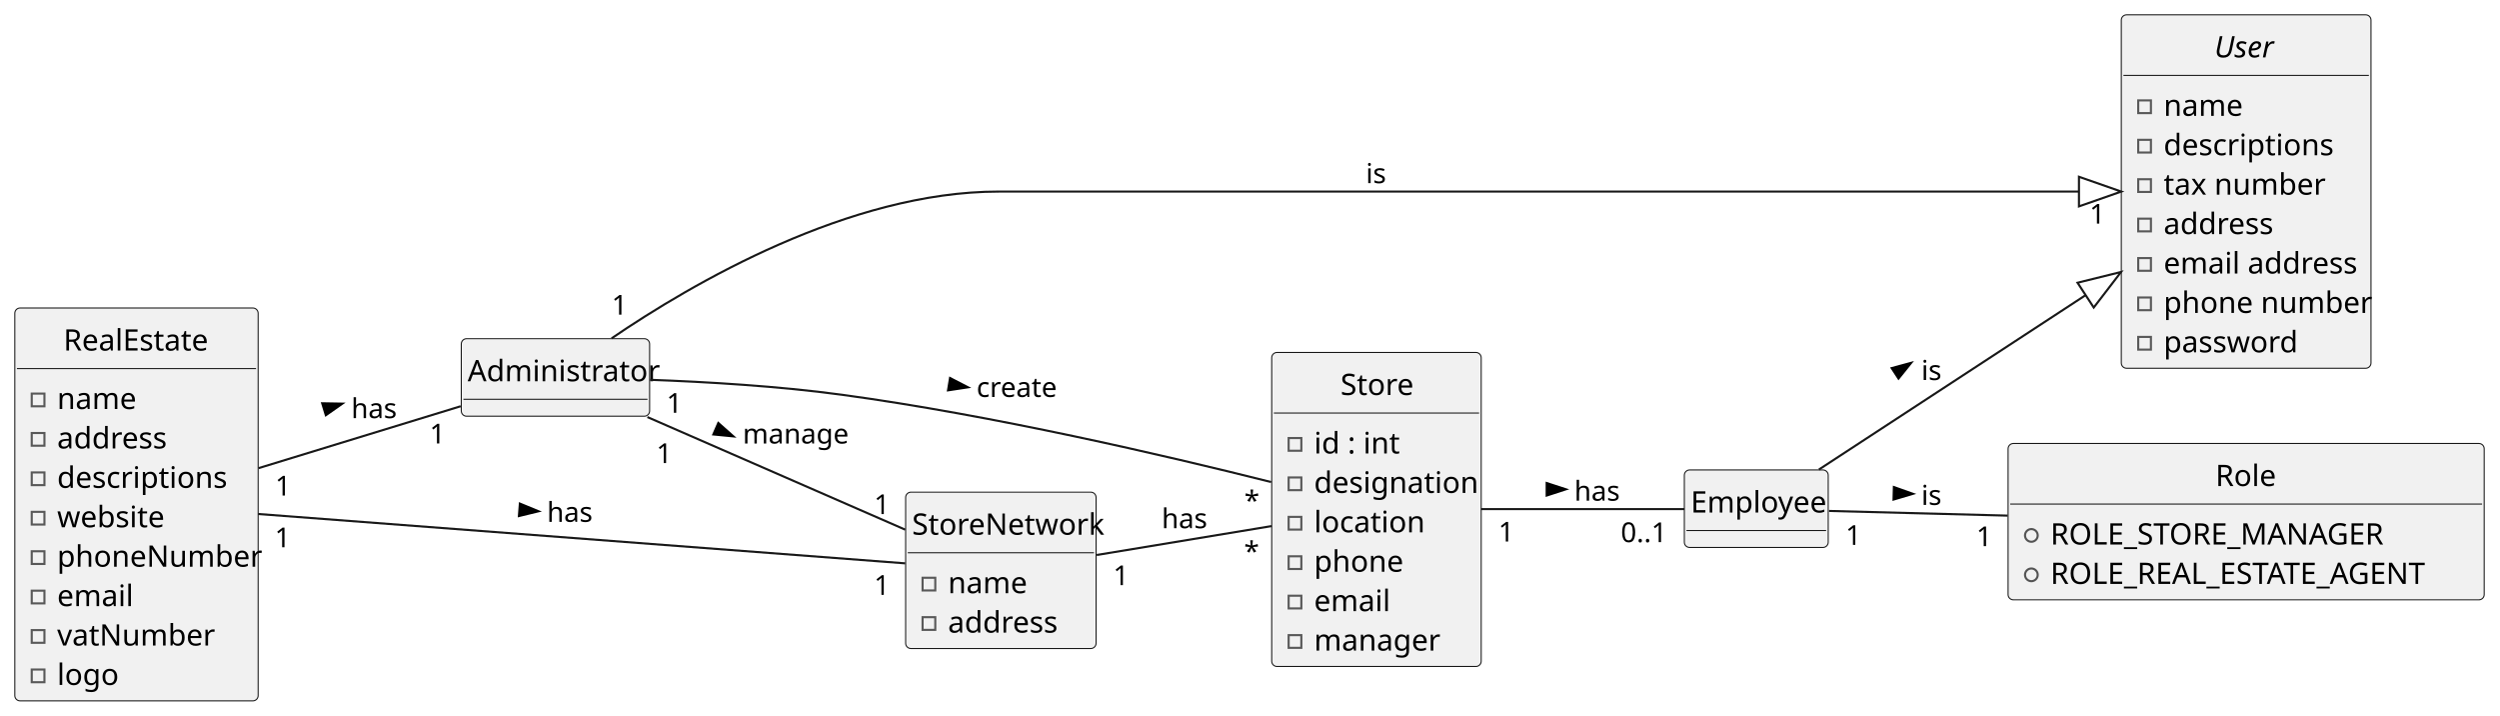
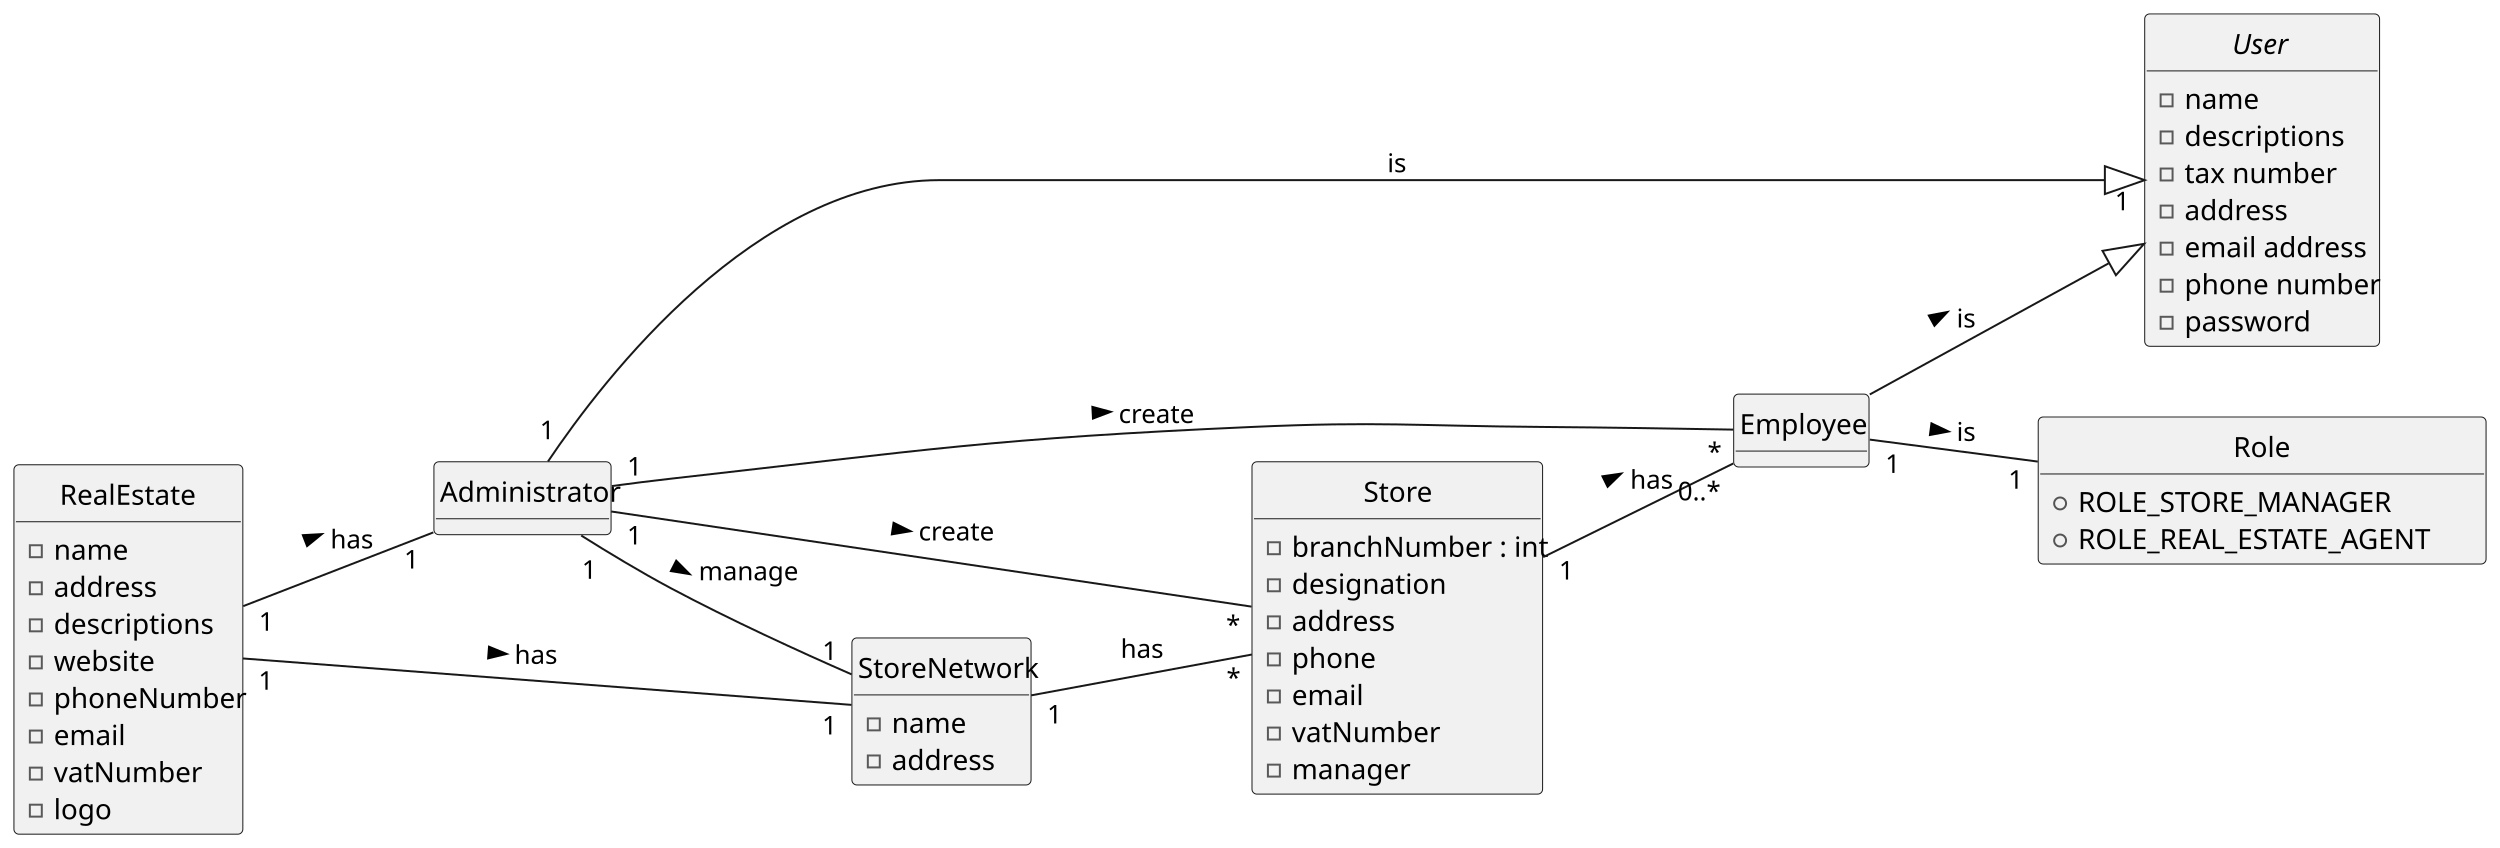
- <svg xmlns="http://www.w3.org/2000/svg" contentStyleType="text/css" height="338px" preserveAspectRatio="none" style="width:1181px;height:338px;background:#FFFFFF;" version="1.1" viewBox="0 0 1181 338" width="1181px" zoomAndPan="magnify">
+ <svg xmlns="http://www.w3.org/2000/svg" contentStyleType="text/css" height="426px" preserveAspectRatio="none" style="width:1256px;height:426px;background:#FFFFFF;" version="1.1" viewBox="0 0 1256 426" width="1256px" zoomAndPan="magnify">
  <defs />
  <g>
    <g id="elem_RealEstate">
-       <rect codeLine="11" fill="#F1F1F1" height="185.59" id="RealEstate" rx="2.5" ry="2.5" style="stroke:#181818;stroke-width:0.5;" width="115" x="7" y="145.5" />
-       <text fill="#000000" font-family="sans-serif" font-size="14" lengthAdjust="spacing" textLength="69" x="30" y="165.607">RealEstate</text>
-       <line style="stroke:#181818;stroke-width:0.5;" x1="8" x2="121" y1="174.121" y2="174.121" />
-       <rect fill="none" height="6" style="stroke:#595959;stroke-width:1.0;" width="6" x="15" y="185.932" />
-       <text fill="#000000" font-family="sans-serif" font-size="14" lengthAdjust="spacing" textLength="35" x="27" y="193.228">name</text>
-       <rect fill="none" height="6" style="stroke:#595959;stroke-width:1.0;" width="6" x="15" y="204.553" />
-       <text fill="#000000" font-family="sans-serif" font-size="14" lengthAdjust="spacing" textLength="51" x="27" y="211.85">address</text>
-       <rect fill="none" height="6" style="stroke:#595959;stroke-width:1.0;" width="6" x="15" y="223.174" />
-       <text fill="#000000" font-family="sans-serif" font-size="14" lengthAdjust="spacing" textLength="76" x="27" y="230.471">descriptions</text>
-       <rect fill="none" height="6" style="stroke:#595959;stroke-width:1.0;" width="6" x="15" y="241.795" />
-       <text fill="#000000" font-family="sans-serif" font-size="14" lengthAdjust="spacing" textLength="47" x="27" y="249.092">website</text>
-       <rect fill="none" height="6" style="stroke:#595959;stroke-width:1.0;" width="6" x="15" y="260.416" />
-       <text fill="#000000" font-family="sans-serif" font-size="14" lengthAdjust="spacing" textLength="89" x="27" y="267.713">phoneNumber</text>
-       <rect fill="none" height="6" style="stroke:#595959;stroke-width:1.0;" width="6" x="15" y="279.037" />
-       <text fill="#000000" font-family="sans-serif" font-size="14" lengthAdjust="spacing" textLength="33" x="27" y="286.334">email</text>
-       <rect fill="none" height="6" style="stroke:#595959;stroke-width:1.0;" width="6" x="15" y="297.658" />
-       <text fill="#000000" font-family="sans-serif" font-size="14" lengthAdjust="spacing" textLength="68" x="27" y="304.955">vatNumber</text>
-       <rect fill="none" height="6" style="stroke:#595959;stroke-width:1.0;" width="6" x="15" y="316.279" />
-       <text fill="#000000" font-family="sans-serif" font-size="14" lengthAdjust="spacing" textLength="27" x="27" y="323.576">logo</text>
+       <rect codeLine="11" fill="#F1F1F1" height="185.59" id="RealEstate" rx="2.5" ry="2.5" style="stroke:#181818;stroke-width:0.5;" width="115" x="7" y="233.5" />
+       <text fill="#000000" font-family="sans-serif" font-size="14" lengthAdjust="spacing" textLength="69" x="30" y="253.607">RealEstate</text>
+       <line style="stroke:#181818;stroke-width:0.5;" x1="8" x2="121" y1="262.121" y2="262.121" />
+       <rect fill="none" height="6" style="stroke:#595959;stroke-width:1.0;" width="6" x="15" y="273.932" />
+       <text fill="#000000" font-family="sans-serif" font-size="14" lengthAdjust="spacing" textLength="35" x="27" y="281.228">name</text>
+       <rect fill="none" height="6" style="stroke:#595959;stroke-width:1.0;" width="6" x="15" y="292.553" />
+       <text fill="#000000" font-family="sans-serif" font-size="14" lengthAdjust="spacing" textLength="51" x="27" y="299.85">address</text>
+       <rect fill="none" height="6" style="stroke:#595959;stroke-width:1.0;" width="6" x="15" y="311.174" />
+       <text fill="#000000" font-family="sans-serif" font-size="14" lengthAdjust="spacing" textLength="76" x="27" y="318.471">descriptions</text>
+       <rect fill="none" height="6" style="stroke:#595959;stroke-width:1.0;" width="6" x="15" y="329.795" />
+       <text fill="#000000" font-family="sans-serif" font-size="14" lengthAdjust="spacing" textLength="47" x="27" y="337.092">website</text>
+       <rect fill="none" height="6" style="stroke:#595959;stroke-width:1.0;" width="6" x="15" y="348.416" />
+       <text fill="#000000" font-family="sans-serif" font-size="14" lengthAdjust="spacing" textLength="89" x="27" y="355.713">phoneNumber</text>
+       <rect fill="none" height="6" style="stroke:#595959;stroke-width:1.0;" width="6" x="15" y="367.037" />
+       <text fill="#000000" font-family="sans-serif" font-size="14" lengthAdjust="spacing" textLength="33" x="27" y="374.334">email</text>
+       <rect fill="none" height="6" style="stroke:#595959;stroke-width:1.0;" width="6" x="15" y="385.658" />
+       <text fill="#000000" font-family="sans-serif" font-size="14" lengthAdjust="spacing" textLength="68" x="27" y="392.955">vatNumber</text>
+       <rect fill="none" height="6" style="stroke:#595959;stroke-width:1.0;" width="6" x="15" y="404.279" />
+       <text fill="#000000" font-family="sans-serif" font-size="14" lengthAdjust="spacing" textLength="27" x="27" y="411.576">logo</text>
    </g>
    <g id="elem_User">
-       <rect codeLine="22" fill="#F1F1F1" height="166.969" id="User" rx="2.5" ry="2.5" style="stroke:#181818;stroke-width:0.5;" width="118" x="1002.5" y="7" />
-       <text fill="#000000" font-family="sans-serif" font-size="14" font-style="italic" lengthAdjust="spacing" textLength="30" x="1046.5" y="27.107">User</text>
-       <line style="stroke:#181818;stroke-width:0.5;" x1="1003.5" x2="1119.5" y1="35.621" y2="35.621" />
-       <rect fill="none" height="6" style="stroke:#595959;stroke-width:1.0;" width="6" x="1010.5" y="47.432" />
-       <text fill="#000000" font-family="sans-serif" font-size="14" lengthAdjust="spacing" textLength="35" x="1022.5" y="54.728">name</text>
-       <rect fill="none" height="6" style="stroke:#595959;stroke-width:1.0;" width="6" x="1010.5" y="66.053" />
-       <text fill="#000000" font-family="sans-serif" font-size="14" lengthAdjust="spacing" textLength="76" x="1022.5" y="73.35">descriptions</text>
-       <rect fill="none" height="6" style="stroke:#595959;stroke-width:1.0;" width="6" x="1010.5" y="84.674" />
-       <text fill="#000000" font-family="sans-serif" font-size="14" lengthAdjust="spacing" textLength="70" x="1022.5" y="91.971">tax number</text>
-       <rect fill="none" height="6" style="stroke:#595959;stroke-width:1.0;" width="6" x="1010.5" y="103.295" />
-       <text fill="#000000" font-family="sans-serif" font-size="14" lengthAdjust="spacing" textLength="51" x="1022.5" y="110.592">address</text>
-       <rect fill="none" height="6" style="stroke:#595959;stroke-width:1.0;" width="6" x="1010.5" y="121.916" />
-       <text fill="#000000" font-family="sans-serif" font-size="14" lengthAdjust="spacing" textLength="88" x="1022.5" y="129.213">email address</text>
-       <rect fill="none" height="6" style="stroke:#595959;stroke-width:1.0;" width="6" x="1010.5" y="140.537" />
-       <text fill="#000000" font-family="sans-serif" font-size="14" lengthAdjust="spacing" textLength="92" x="1022.5" y="147.834">phone number</text>
-       <rect fill="none" height="6" style="stroke:#595959;stroke-width:1.0;" width="6" x="1010.5" y="159.158" />
-       <text fill="#000000" font-family="sans-serif" font-size="14" lengthAdjust="spacing" textLength="60" x="1022.5" y="166.455">password</text>
+       <rect codeLine="22" fill="#F1F1F1" height="166.969" id="User" rx="2.5" ry="2.5" style="stroke:#181818;stroke-width:0.5;" width="118" x="1077.5" y="7" />
+       <text fill="#000000" font-family="sans-serif" font-size="14" font-style="italic" lengthAdjust="spacing" textLength="30" x="1121.5" y="27.107">User</text>
+       <line style="stroke:#181818;stroke-width:0.5;" x1="1078.5" x2="1194.5" y1="35.621" y2="35.621" />
+       <rect fill="none" height="6" style="stroke:#595959;stroke-width:1.0;" width="6" x="1085.5" y="47.432" />
+       <text fill="#000000" font-family="sans-serif" font-size="14" lengthAdjust="spacing" textLength="35" x="1097.5" y="54.728">name</text>
+       <rect fill="none" height="6" style="stroke:#595959;stroke-width:1.0;" width="6" x="1085.5" y="66.053" />
+       <text fill="#000000" font-family="sans-serif" font-size="14" lengthAdjust="spacing" textLength="76" x="1097.5" y="73.35">descriptions</text>
+       <rect fill="none" height="6" style="stroke:#595959;stroke-width:1.0;" width="6" x="1085.5" y="84.674" />
+       <text fill="#000000" font-family="sans-serif" font-size="14" lengthAdjust="spacing" textLength="70" x="1097.5" y="91.971">tax number</text>
+       <rect fill="none" height="6" style="stroke:#595959;stroke-width:1.0;" width="6" x="1085.5" y="103.295" />
+       <text fill="#000000" font-family="sans-serif" font-size="14" lengthAdjust="spacing" textLength="51" x="1097.5" y="110.592">address</text>
+       <rect fill="none" height="6" style="stroke:#595959;stroke-width:1.0;" width="6" x="1085.5" y="121.916" />
+       <text fill="#000000" font-family="sans-serif" font-size="14" lengthAdjust="spacing" textLength="88" x="1097.5" y="129.213">email address</text>
+       <rect fill="none" height="6" style="stroke:#595959;stroke-width:1.0;" width="6" x="1085.5" y="140.537" />
+       <text fill="#000000" font-family="sans-serif" font-size="14" lengthAdjust="spacing" textLength="92" x="1097.5" y="147.834">phone number</text>
+       <rect fill="none" height="6" style="stroke:#595959;stroke-width:1.0;" width="6" x="1085.5" y="159.158" />
+       <text fill="#000000" font-family="sans-serif" font-size="14" lengthAdjust="spacing" textLength="60" x="1097.5" y="166.455">password</text>
    </g>
    <g id="elem_StoreNetwork">
-       <rect codeLine="31" fill="#F1F1F1" height="73.863" id="StoreNetwork" rx="2.5" ry="2.5" style="stroke:#181818;stroke-width:0.5;" width="90" x="428" y="232.5" />
-       <text fill="#000000" font-family="sans-serif" font-size="14" lengthAdjust="spacing" textLength="84" x="431" y="252.607">StoreNetwork</text>
-       <line style="stroke:#181818;stroke-width:0.5;" x1="429" x2="517" y1="261.121" y2="261.121" />
-       <rect fill="none" height="6" style="stroke:#595959;stroke-width:1.0;" width="6" x="436" y="272.932" />
-       <text fill="#000000" font-family="sans-serif" font-size="14" lengthAdjust="spacing" textLength="35" x="448" y="280.228">name</text>
-       <rect fill="none" height="6" style="stroke:#595959;stroke-width:1.0;" width="6" x="436" y="291.553" />
-       <text fill="#000000" font-family="sans-serif" font-size="14" lengthAdjust="spacing" textLength="51" x="448" y="298.85">address</text>
+       <rect codeLine="31" fill="#F1F1F1" height="73.863" id="StoreNetwork" rx="2.5" ry="2.5" style="stroke:#181818;stroke-width:0.5;" width="90" x="428" y="320.5" />
+       <text fill="#000000" font-family="sans-serif" font-size="14" lengthAdjust="spacing" textLength="84" x="431" y="340.607">StoreNetwork</text>
+       <line style="stroke:#181818;stroke-width:0.5;" x1="429" x2="517" y1="349.121" y2="349.121" />
+       <rect fill="none" height="6" style="stroke:#595959;stroke-width:1.0;" width="6" x="436" y="360.932" />
+       <text fill="#000000" font-family="sans-serif" font-size="14" lengthAdjust="spacing" textLength="35" x="448" y="368.228">name</text>
+       <rect fill="none" height="6" style="stroke:#595959;stroke-width:1.0;" width="6" x="436" y="379.553" />
+       <text fill="#000000" font-family="sans-serif" font-size="14" lengthAdjust="spacing" textLength="51" x="448" y="386.85">address</text>
    </g>
    <g id="elem_Store">
-       <rect codeLine="36" fill="#F1F1F1" height="148.348" id="Store" rx="2.5" ry="2.5" style="stroke:#181818;stroke-width:0.5;" width="99" x="601" y="166.5" />
-       <text fill="#000000" font-family="sans-serif" font-size="14" lengthAdjust="spacing" textLength="34" x="633.5" y="186.607">Store</text>
-       <line style="stroke:#181818;stroke-width:0.5;" x1="602" x2="699" y1="195.121" y2="195.121" />
-       <rect fill="none" height="6" style="stroke:#595959;stroke-width:1.0;" width="6" x="609" y="206.932" />
-       <text fill="#000000" font-family="sans-serif" font-size="14" lengthAdjust="spacing" textLength="38" x="621" y="214.228">id : int</text>
-       <rect fill="none" height="6" style="stroke:#595959;stroke-width:1.0;" width="6" x="609" y="225.553" />
-       <text fill="#000000" font-family="sans-serif" font-size="14" lengthAdjust="spacing" textLength="73" x="621" y="232.85">designation</text>
-       <rect fill="none" height="6" style="stroke:#595959;stroke-width:1.0;" width="6" x="609" y="244.174" />
-       <text fill="#000000" font-family="sans-serif" font-size="14" lengthAdjust="spacing" textLength="49" x="621" y="251.471">location</text>
-       <rect fill="none" height="6" style="stroke:#595959;stroke-width:1.0;" width="6" x="609" y="262.795" />
-       <text fill="#000000" font-family="sans-serif" font-size="14" lengthAdjust="spacing" textLength="40" x="621" y="270.092">phone</text>
-       <rect fill="none" height="6" style="stroke:#595959;stroke-width:1.0;" width="6" x="609" y="281.416" />
-       <text fill="#000000" font-family="sans-serif" font-size="14" lengthAdjust="spacing" textLength="33" x="621" y="288.713">email</text>
-       <rect fill="none" height="6" style="stroke:#595959;stroke-width:1.0;" width="6" x="609" y="300.037" />
-       <text fill="#000000" font-family="sans-serif" font-size="14" lengthAdjust="spacing" textLength="56" x="621" y="307.334">manager</text>
+       <rect codeLine="36" fill="#F1F1F1" height="166.969" id="Store" rx="2.5" ry="2.5" style="stroke:#181818;stroke-width:0.5;" width="146" x="629" y="232" />
+       <text fill="#000000" font-family="sans-serif" font-size="14" lengthAdjust="spacing" textLength="34" x="685" y="252.107">Store</text>
+       <line style="stroke:#181818;stroke-width:0.5;" x1="630" x2="774" y1="260.621" y2="260.621" />
+       <rect fill="none" height="6" style="stroke:#595959;stroke-width:1.0;" width="6" x="637" y="272.432" />
+       <text fill="#000000" font-family="sans-serif" font-size="14" lengthAdjust="spacing" textLength="120" x="649" y="279.728">branchNumber : int</text>
+       <rect fill="none" height="6" style="stroke:#595959;stroke-width:1.0;" width="6" x="637" y="291.053" />
+       <text fill="#000000" font-family="sans-serif" font-size="14" lengthAdjust="spacing" textLength="73" x="649" y="298.35">designation</text>
+       <rect fill="none" height="6" style="stroke:#595959;stroke-width:1.0;" width="6" x="637" y="309.674" />
+       <text fill="#000000" font-family="sans-serif" font-size="14" lengthAdjust="spacing" textLength="51" x="649" y="316.971">address</text>
+       <rect fill="none" height="6" style="stroke:#595959;stroke-width:1.0;" width="6" x="637" y="328.295" />
+       <text fill="#000000" font-family="sans-serif" font-size="14" lengthAdjust="spacing" textLength="40" x="649" y="335.592">phone</text>
+       <rect fill="none" height="6" style="stroke:#595959;stroke-width:1.0;" width="6" x="637" y="346.916" />
+       <text fill="#000000" font-family="sans-serif" font-size="14" lengthAdjust="spacing" textLength="33" x="649" y="354.213">email</text>
+       <rect fill="none" height="6" style="stroke:#595959;stroke-width:1.0;" width="6" x="637" y="365.537" />
+       <text fill="#000000" font-family="sans-serif" font-size="14" lengthAdjust="spacing" textLength="68" x="649" y="372.834">vatNumber</text>
+       <rect fill="none" height="6" style="stroke:#595959;stroke-width:1.0;" width="6" x="637" y="384.158" />
+       <text fill="#000000" font-family="sans-serif" font-size="14" lengthAdjust="spacing" textLength="56" x="649" y="391.455">manager</text>
    </g>
    <g id="elem_Administrator">
-       <rect codeLine="44" fill="#F1F1F1" height="36.621" id="Administrator" rx="2.5" ry="2.5" style="stroke:#181818;stroke-width:0.5;" width="89" x="218" y="160" />
-       <text fill="#000000" font-family="sans-serif" font-size="14" lengthAdjust="spacing" textLength="83" x="221" y="180.107">Administrator</text>
-       <line style="stroke:#181818;stroke-width:0.5;" x1="219" x2="306" y1="188.621" y2="188.621" />
+       <rect codeLine="45" fill="#F1F1F1" height="36.621" id="Administrator" rx="2.5" ry="2.5" style="stroke:#181818;stroke-width:0.5;" width="89" x="218" y="232" />
+       <text fill="#000000" font-family="sans-serif" font-size="14" lengthAdjust="spacing" textLength="83" x="221" y="252.107">Administrator</text>
+       <line style="stroke:#181818;stroke-width:0.5;" x1="219" x2="306" y1="260.621" y2="260.621" />
    </g>
    <g id="elem_Employee">
-       <rect codeLine="47" fill="#F1F1F1" height="36.621" id="Employee" rx="2.5" ry="2.5" style="stroke:#181818;stroke-width:0.5;" width="68" x="796" y="222" />
-       <text fill="#000000" font-family="sans-serif" font-size="14" lengthAdjust="spacing" textLength="62" x="799" y="242.107">Employee</text>
-       <line style="stroke:#181818;stroke-width:0.5;" x1="797" x2="863" y1="250.621" y2="250.621" />
+       <rect codeLine="48" fill="#F1F1F1" height="36.621" id="Employee" rx="2.5" ry="2.5" style="stroke:#181818;stroke-width:0.5;" width="68" x="871" y="198" />
+       <text fill="#000000" font-family="sans-serif" font-size="14" lengthAdjust="spacing" textLength="62" x="874" y="218.107">Employee</text>
+       <line style="stroke:#181818;stroke-width:0.5;" x1="872" x2="938" y1="226.621" y2="226.621" />
    </g>
    <g id="elem_Role">
-       <rect codeLine="49" fill="#F1F1F1" height="73.863" id="Role" rx="2.5" ry="2.5" style="stroke:#181818;stroke-width:0.5;" width="225" x="949" y="209.5" />
-       <text fill="#000000" font-family="sans-serif" font-size="14" lengthAdjust="spacing" textLength="29" x="1047" y="229.607">Role</text>
-       <line style="stroke:#181818;stroke-width:0.5;" x1="950" x2="1173" y1="238.121" y2="238.121" />
-       <ellipse cx="960" cy="252.932" fill="none" rx="3" ry="3" style="stroke:#545454;stroke-width:1.0;" />
-       <text fill="#000000" font-family="sans-serif" font-size="14" lengthAdjust="spacing" textLength="170" x="969" y="257.228">ROLE_STORE_MANAGER</text>
-       <ellipse cx="960" cy="271.553" fill="none" rx="3" ry="3" style="stroke:#545454;stroke-width:1.0;" />
-       <text fill="#000000" font-family="sans-serif" font-size="14" lengthAdjust="spacing" textLength="199" x="969" y="275.85">ROLE_REAL_ESTATE_AGENT</text>
+       <rect codeLine="50" fill="#F1F1F1" height="73.863" id="Role" rx="2.5" ry="2.5" style="stroke:#181818;stroke-width:0.5;" width="225" x="1024" y="209.5" />
+       <text fill="#000000" font-family="sans-serif" font-size="14" lengthAdjust="spacing" textLength="29" x="1122" y="229.607">Role</text>
+       <line style="stroke:#181818;stroke-width:0.5;" x1="1025" x2="1248" y1="238.121" y2="238.121" />
+       <ellipse cx="1035" cy="252.932" fill="none" rx="3" ry="3" style="stroke:#545454;stroke-width:1.0;" />
+       <text fill="#000000" font-family="sans-serif" font-size="14" lengthAdjust="spacing" textLength="170" x="1044" y="257.228">ROLE_STORE_MANAGER</text>
+       <ellipse cx="1035" cy="271.553" fill="none" rx="3" ry="3" style="stroke:#545454;stroke-width:1.0;" />
+       <text fill="#000000" font-family="sans-serif" font-size="14" lengthAdjust="spacing" textLength="199" x="1044" y="275.85">ROLE_REAL_ESTATE_AGENT</text>
    </g>
    <g id="link_StoreNetwork_Store">
-       <path codeLine="53" d="M518.29,262.18 C543.47,258.02 575.04,252.8 600.9,248.53 " fill="none" id="StoreNetwork-Store" style="stroke:#181818;stroke-width:1.0;" />
-       <text fill="#000000" font-family="sans-serif" font-size="13" lengthAdjust="spacing" textLength="21" x="549" y="249.528">has</text>
-       <text fill="#000000" font-family="sans-serif" font-size="13" lengthAdjust="spacing" textLength="7" x="526.066" y="276.43">1</text>
-       <text fill="#000000" font-family="sans-serif" font-size="13" lengthAdjust="spacing" textLength="5" x="587.922" y="265.085">*</text>
+       <path codeLine="54" d="M518.04,349.35 C549.5,343.53 592.52,335.57 628.95,328.83 " fill="none" id="StoreNetwork-Store" style="stroke:#181818;stroke-width:1.0;" />
+       <text fill="#000000" font-family="sans-serif" font-size="13" lengthAdjust="spacing" textLength="21" x="563" y="330.528">has</text>
+       <text fill="#000000" font-family="sans-serif" font-size="13" lengthAdjust="spacing" textLength="7" x="526.079" y="363.472">1</text>
+       <text fill="#000000" font-family="sans-serif" font-size="13" lengthAdjust="spacing" textLength="5" x="616.159" y="345.126">*</text>
    </g>
    <g id="link_Store_Employee">
-       <path codeLine="54" d="M700,240.5 C730.49,240.5 769.01,240.5 795.99,240.5 " fill="none" id="Store-Employee" style="stroke:#181818;stroke-width:1.0;" />
-       <polygon fill="#000000" points="740,231.145,730.955,228.207,730.955,234.084,740,231.145" style="stroke:#000000;stroke-width:1.0;" />
-       <text fill="#000000" font-family="sans-serif" font-size="13" lengthAdjust="spacing" textLength="21" x="744" y="236.528">has</text>
-       <text fill="#000000" font-family="sans-serif" font-size="13" lengthAdjust="spacing" textLength="7" x="708.116" y="255.826">1</text>
-       <text fill="#000000" font-family="sans-serif" font-size="13" lengthAdjust="spacing" textLength="22" x="765.973" y="256.102">0..1</text>
+       <path codeLine="55" d="M775.28,279.9 C807.92,263.82 844.88,245.62 870.8,232.85 " fill="none" id="Store-Employee" style="stroke:#181818;stroke-width:1.0;" />
+       <polygon fill="#000000" points="814.485,237.936,805.073,239.297,807.67,244.569,814.485,237.936" style="stroke:#000000;stroke-width:1.0;" />
+       <text fill="#000000" font-family="sans-serif" font-size="13" lengthAdjust="spacing" textLength="21" x="819" y="245.528">has</text>
+       <text fill="#000000" font-family="sans-serif" font-size="13" lengthAdjust="spacing" textLength="7" x="783.198" y="291.15">1</text>
+       <text fill="#000000" font-family="sans-serif" font-size="13" lengthAdjust="spacing" textLength="20" x="842.927" y="251.364">0..*</text>
    </g>
    <g id="link_Employee_Role">
-       <path codeLine="55" d="M864.37,241.37 C886.87,241.96 917.98,242.77 948.79,243.58 " fill="none" id="Employee-Role" style="stroke:#181818;stroke-width:1.0;" />
-       <polygon fill="#000000" points="903.998,233.276,895.033,230.102,894.879,235.978,903.998,233.276" style="stroke:#000000;stroke-width:1.0;" />
-       <text fill="#000000" font-family="sans-serif" font-size="13" lengthAdjust="spacing" textLength="10" x="908" y="238.528">is</text>
-       <text fill="#000000" font-family="sans-serif" font-size="13" lengthAdjust="spacing" textLength="7" x="872.181" y="257.4">1</text>
-       <text fill="#000000" font-family="sans-serif" font-size="13" lengthAdjust="spacing" textLength="7" x="933.982" y="257.998">1</text>
+       <path codeLine="56" d="M939.37,220.86 C961.87,223.8 992.98,227.87 1023.79,231.9 " fill="none" id="Employee-Role" style="stroke:#181818;stroke-width:1.0;" />
+       <polygon fill="#000000" points="978.958,216.794,970.37,212.707,969.608,218.535,978.958,216.794" style="stroke:#000000;stroke-width:1.0;" />
+       <text fill="#000000" font-family="sans-serif" font-size="13" lengthAdjust="spacing" textLength="10" x="983" y="221.528">is</text>
+       <text fill="#000000" font-family="sans-serif" font-size="13" lengthAdjust="spacing" textLength="7" x="947.181" y="237.61">1</text>
+       <text fill="#000000" font-family="sans-serif" font-size="13" lengthAdjust="spacing" textLength="7" x="1008.982" y="245.533">1</text>
    </g>
    <g id="link_Employee_User">
-       <path codeLine="56" d="M859.6,221.81 C890.93,201.33 942.45,167.66 985.47,139.54 " fill="none" id="Employee-to-User" style="stroke:#181818;stroke-width:1.0;" />
-       <polygon fill="none" points="981.82,133.56,1002.39,128.48,989.48,145.28,981.82,133.56" style="stroke:#181818;stroke-width:1.0;" />
-       <polygon fill="#000000" points="903.185,171.41,894.006,173.899,897.222,178.819,903.185,171.41" style="stroke:#000000;stroke-width:1.0;" />
-       <text fill="#000000" font-family="sans-serif" font-size="13" lengthAdjust="spacing" textLength="10" x="908" y="179.528">is</text>
+       <path codeLine="57" d="M939.37,198.18 C970.71,180.98 1018.72,154.61 1059.4,132.28 " fill="none" id="Employee-to-User" style="stroke:#181818;stroke-width:1.0;" />
+       <polygon fill="none" points="1056.29,126,1077.19,122.51,1063.03,138.27,1056.29,126" style="stroke:#181818;stroke-width:1.0;" />
+       <polygon fill="#000000" points="978.383,156.739,969.04,158.516,971.869,163.668,978.383,156.739" style="stroke:#000000;stroke-width:1.0;" />
+       <text fill="#000000" font-family="sans-serif" font-size="13" lengthAdjust="spacing" textLength="10" x="983" y="164.528">is</text>
    </g>
    <g id="link_RealEstate_Administrator">
-       <path codeLine="58" d="M122.19,221.15 C152.6,211.84 189.51,200.54 217.7,191.91 " fill="none" id="RealEstate-Administrator" style="stroke:#181818;stroke-width:1.0;" />
-       <polygon fill="#000000" points="161.781,190.682,152.272,190.519,153.992,196.14,161.781,190.682" style="stroke:#000000;stroke-width:1.0;" />
-       <text fill="#000000" font-family="sans-serif" font-size="13" lengthAdjust="spacing" textLength="21" x="166" y="197.528">has</text>
-       <text fill="#000000" font-family="sans-serif" font-size="13" lengthAdjust="spacing" textLength="7" x="130.03" y="234.089">1</text>
-       <text fill="#000000" font-family="sans-serif" font-size="13" lengthAdjust="spacing" textLength="7" x="203.002" y="209.484">1</text>
+       <path codeLine="59" d="M122.19,304.52 C152.6,292.72 189.51,278.41 217.7,267.48 " fill="none" id="RealEstate-Administrator" style="stroke:#181818;stroke-width:1.0;" />
+       <polygon fill="#000000" points="161.662,268.338,152.166,268.868,154.291,274.348,161.662,268.338" style="stroke:#000000;stroke-width:1.0;" />
+       <text fill="#000000" font-family="sans-serif" font-size="13" lengthAdjust="spacing" textLength="21" x="166" y="275.528">has</text>
+       <text fill="#000000" font-family="sans-serif" font-size="13" lengthAdjust="spacing" textLength="7" x="130.03" y="316.866">1</text>
+       <text fill="#000000" font-family="sans-serif" font-size="13" lengthAdjust="spacing" textLength="7" x="203.002" y="285.623">1</text>
    </g>
    <g id="link_RealEstate_StoreNetwork">
-       <path codeLine="59" d="M122.02,242.81 C203.83,249.05 353.54,260.47 427.81,266.13 " fill="none" id="RealEstate-StoreNetwork" style="stroke:#181818;stroke-width:1.0;" />
-       <polygon fill="#000000" points="254.486,241.526,245.69,237.907,245.243,243.768,254.486,241.526" style="stroke:#000000;stroke-width:1.0;" />
-       <text fill="#000000" font-family="sans-serif" font-size="13" lengthAdjust="spacing" textLength="21" x="258.5" y="246.528">has</text>
-       <text fill="#000000" font-family="sans-serif" font-size="13" lengthAdjust="spacing" textLength="7" x="129.838" y="258.524">1</text>
-       <text fill="#000000" font-family="sans-serif" font-size="13" lengthAdjust="spacing" textLength="7" x="413.05" y="281.01">1</text>
+       <path codeLine="60" d="M122.02,330.81 C203.83,337.05 353.54,348.47 427.81,354.13 " fill="none" id="RealEstate-StoreNetwork" style="stroke:#181818;stroke-width:1.0;" />
+       <polygon fill="#000000" points="254.486,328.526,245.69,324.908,245.243,330.768,254.486,328.526" style="stroke:#000000;stroke-width:1.0;" />
+       <text fill="#000000" font-family="sans-serif" font-size="13" lengthAdjust="spacing" textLength="21" x="258.5" y="333.528">has</text>
+       <text fill="#000000" font-family="sans-serif" font-size="13" lengthAdjust="spacing" textLength="7" x="129.838" y="346.524">1</text>
+       <text fill="#000000" font-family="sans-serif" font-size="13" lengthAdjust="spacing" textLength="7" x="413.05" y="369.01">1</text>
    </g>
    <g id="link_Administrator_Store">
-       <path codeLine="60" d="M307.28,179.42 C333.66,180.39 367.87,182.39 398,186.5 C469.24,196.21 550.35,215.06 600.73,227.72 " fill="none" id="Administrator-Store" style="stroke:#181818;stroke-width:1.0;" />
-       <polygon fill="#000000" points="457.434,182.958,448.986,178.589,448.031,184.388,457.434,182.958" style="stroke:#000000;stroke-width:1.0;" />
-       <text fill="#000000" font-family="sans-serif" font-size="13" lengthAdjust="spacing" textLength="36" x="461.5" y="187.528">create</text>
-       <text fill="#000000" font-family="sans-serif" font-size="13" lengthAdjust="spacing" textLength="7" x="314.975" y="195.003">1</text>
-       <text fill="#000000" font-family="sans-serif" font-size="13" lengthAdjust="spacing" textLength="5" x="588.053" y="241.115">*</text>
+       <path codeLine="61" d="M307.05,256.97 C382.26,268.14 537.23,291.17 628.79,304.77 " fill="none" id="Administrator-Store" style="stroke:#181818;stroke-width:1.0;" />
+       <polygon fill="#000000" points="457.446,266.88,448.931,262.644,448.067,268.458,457.446,266.88" style="stroke:#000000;stroke-width:1.0;" />
+       <text fill="#000000" font-family="sans-serif" font-size="13" lengthAdjust="spacing" textLength="36" x="461.5" y="271.528">create</text>
+       <text fill="#000000" font-family="sans-serif" font-size="13" lengthAdjust="spacing" textLength="7" x="315.008" y="273.533">1</text>
+       <text fill="#000000" font-family="sans-serif" font-size="13" lengthAdjust="spacing" textLength="5" x="615.982" y="318.585">*</text>
    </g>
    <g id="link_Administrator_StoreNetwork">
-       <path codeLine="61" d="M305.94,197.02 C341.43,212.51 391.86,234.52 427.82,250.22 " fill="none" id="Administrator-StoreNetwork" style="stroke:#181818;stroke-width:1.0;" />
-       <polygon fill="#000000" points="346.582,206.146,339.468,199.834,337.117,205.221,346.582,206.146" style="stroke:#000000;stroke-width:1.0;" />
-       <text fill="#000000" font-family="sans-serif" font-size="13" lengthAdjust="spacing" textLength="46" x="351" y="209.528">manage</text>
-       <text fill="#000000" font-family="sans-serif" font-size="13" lengthAdjust="spacing" textLength="7" x="310.173" y="218.742">1</text>
-       <text fill="#000000" font-family="sans-serif" font-size="13" lengthAdjust="spacing" textLength="7" x="413.062" y="242.855">1</text>
+       <path codeLine="62" d="M292.01,269.05 C305.44,277.5 321.82,287.4 337,295.5 C366.7,311.34 401.2,327.14 427.89,338.83 " fill="none" id="Administrator-StoreNetwork" style="stroke:#181818;stroke-width:1.0;" />
+       <polygon fill="#000000" points="346.448,288.43,339.744,281.683,337.059,286.912,346.448,288.43" style="stroke:#000000;stroke-width:1.0;" />
+       <text fill="#000000" font-family="sans-serif" font-size="13" lengthAdjust="spacing" textLength="46" x="351" y="291.528">manage</text>
+       <text fill="#000000" font-family="sans-serif" font-size="13" lengthAdjust="spacing" textLength="7" x="292.325" y="290.78">1</text>
+       <text fill="#000000" font-family="sans-serif" font-size="13" lengthAdjust="spacing" textLength="7" x="413.143" y="331.562">1</text>
    </g>
    <g id="link_Administrator_User">
-       <path codeLine="62" d="M289.02,159.84 C326.93,134.01 401.28,90.5 472,90.5 C472,90.5 472,90.5 831,90.5 C881.39,90.5 938,90.5 982.4,90.5 " fill="none" id="Administrator-to-User" style="stroke:#181818;stroke-width:1.0;" />
-       <polygon fill="none" points="982.49,83.5,1002.49,90.5,982.49,97.5,982.49,83.5" style="stroke:#181818;stroke-width:1.0;" />
-       <text fill="#000000" font-family="sans-serif" font-size="13" lengthAdjust="spacing" textLength="10" x="645.5" y="86.528">is</text>
-       <text fill="#000000" font-family="sans-serif" font-size="13" lengthAdjust="spacing" textLength="7" x="289.07" y="148.653">1</text>
-       <text fill="#000000" font-family="sans-serif" font-size="13" lengthAdjust="spacing" textLength="7" x="987.481" y="105.638">1</text>
+       <path codeLine="63" d="M275.32,231.83 C303.68,189.63 380.06,90.5 472,90.5 C472,90.5 472,90.5 906,90.5 C956.39,90.5 1013,90.5 1057.4,90.5 " fill="none" id="Administrator-to-User" style="stroke:#181818;stroke-width:1.0;" />
+       <polygon fill="none" points="1057.49,83.5,1077.49,90.5,1057.49,97.5,1057.49,83.5" style="stroke:#181818;stroke-width:1.0;" />
+       <text fill="#000000" font-family="sans-serif" font-size="13" lengthAdjust="spacing" textLength="10" x="697" y="86.528">is</text>
+       <text fill="#000000" font-family="sans-serif" font-size="13" lengthAdjust="spacing" textLength="7" x="271.174" y="220.64">1</text>
+       <text fill="#000000" font-family="sans-serif" font-size="13" lengthAdjust="spacing" textLength="7" x="1062.481" y="105.638">1</text>
+     </g>
+     <g id="link_Administrator_Employee">
+       <path codeLine="64" d="M307.38,244.19 C317.12,242.88 327.4,241.58 337,240.5 C466.47,225.94 498.84,220.28 629,214.5 C693.82,211.62 710.11,214 775,214.5 C807.59,214.75 844.8,215.36 870.86,215.84 " fill="none" id="Administrator-Employee" style="stroke:#181818;stroke-width:1.0;" />
+       <polygon fill="#000000" points="557.994,206.894,548.812,204.414,549.108,210.284,557.994,206.894" style="stroke:#000000;stroke-width:1.0;" />
+       <text fill="#000000" font-family="sans-serif" font-size="13" lengthAdjust="spacing" textLength="36" x="562" y="212.528">create</text>
+       <text fill="#000000" font-family="sans-serif" font-size="13" lengthAdjust="spacing" textLength="7" x="315.091" y="238.911">1</text>
+       <text fill="#000000" font-family="sans-serif" font-size="13" lengthAdjust="spacing" textLength="5" x="857.845" y="231.657">*</text>
    </g>
  </g>
</svg>
